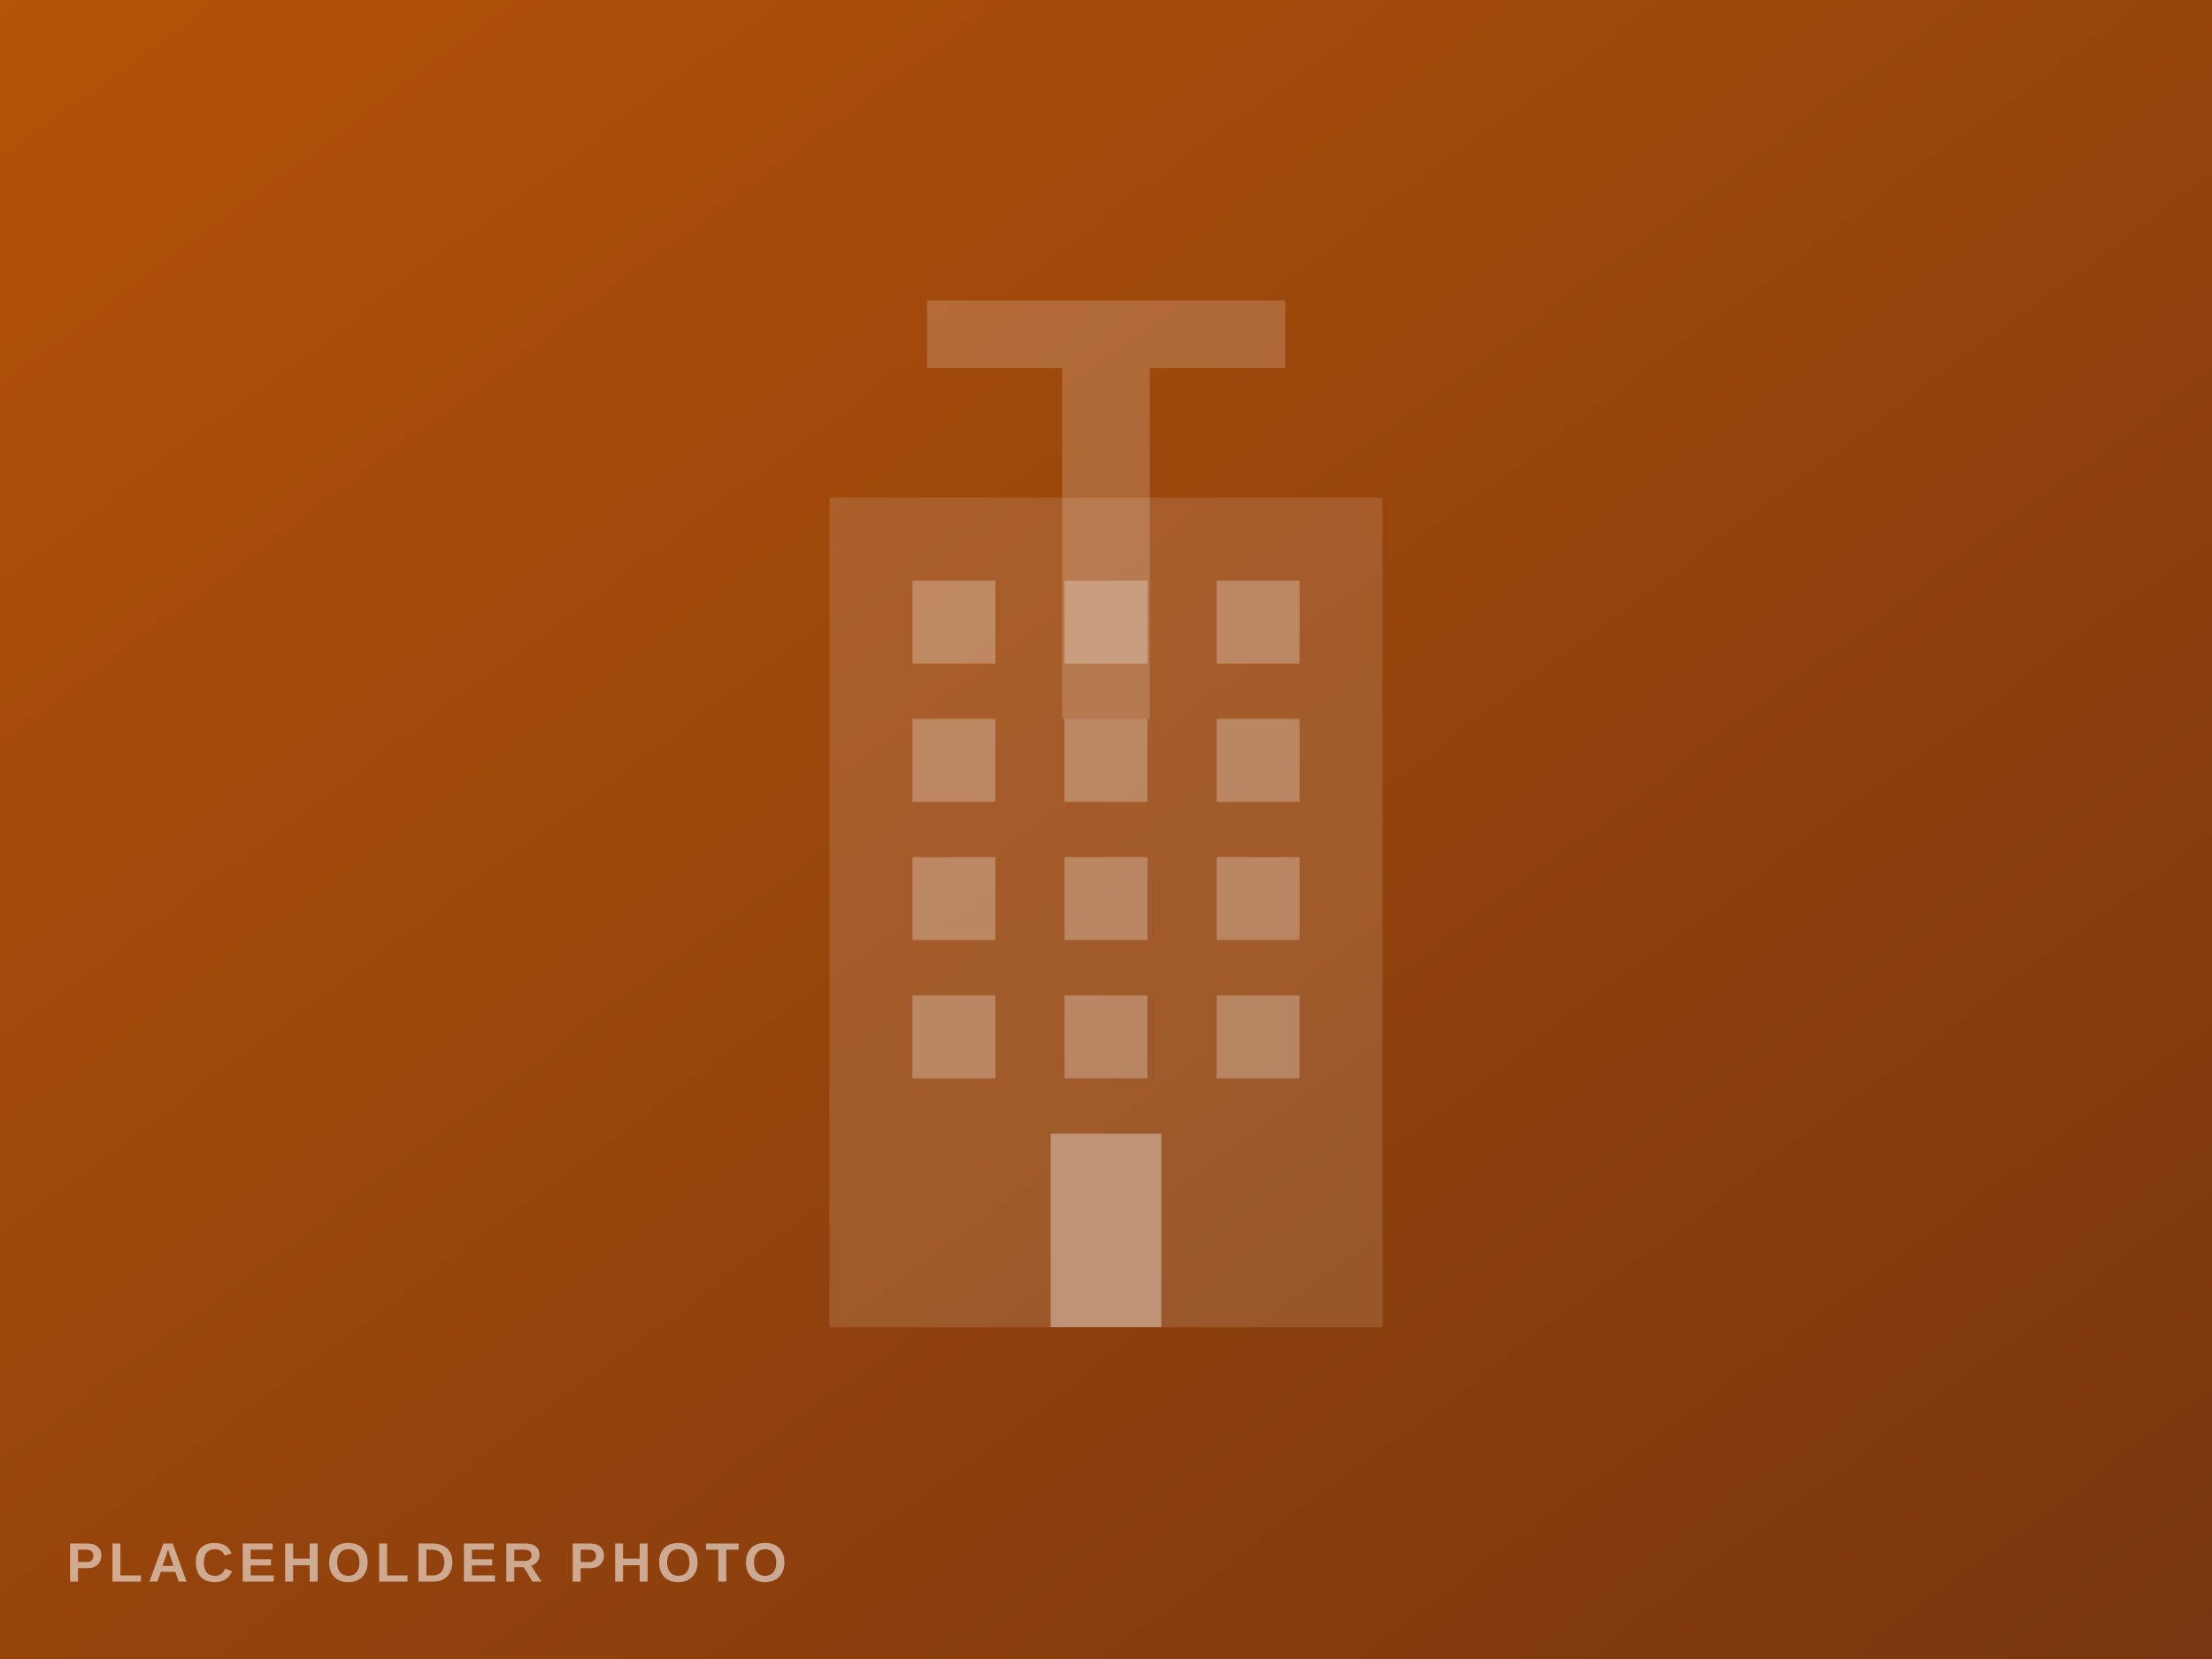
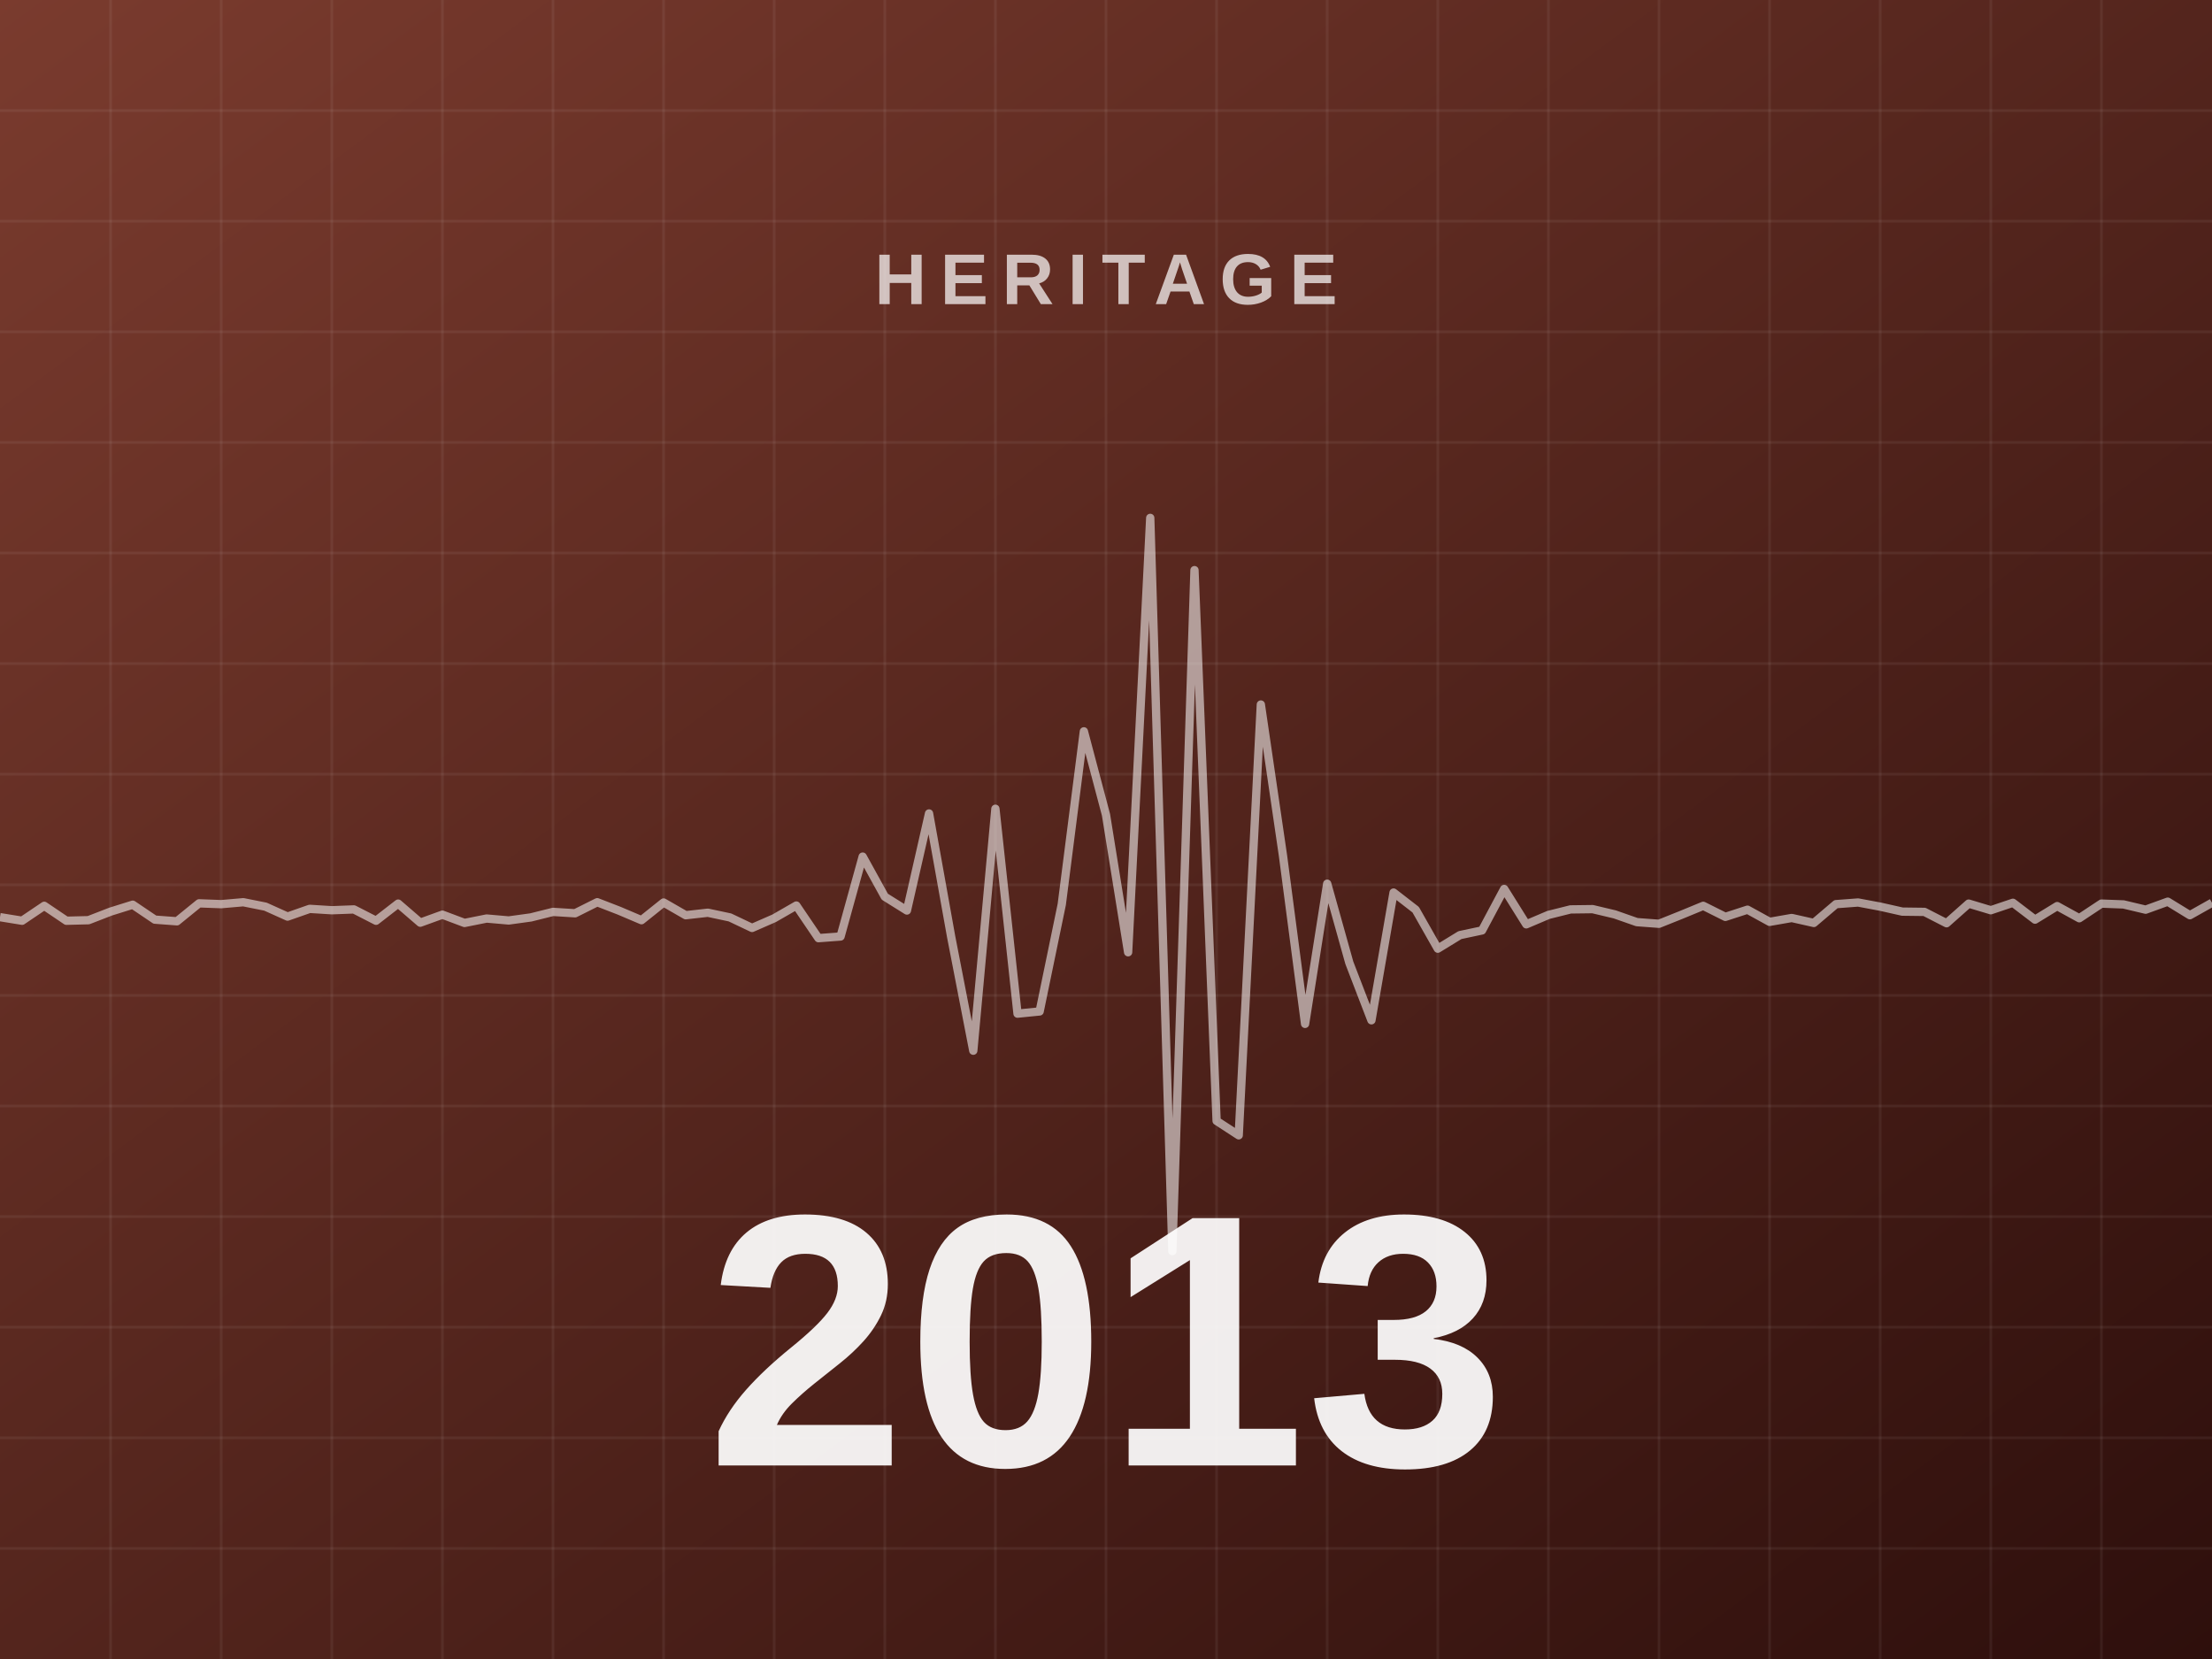
- <svg xmlns="http://www.w3.org/2000/svg" viewBox="0 0 800 600" role="img" aria-label="Placeholder image for Transitional (Cardboard) Cathedral">
+ <svg xmlns="http://www.w3.org/2000/svg" viewBox="0 0 800 600" role="img" aria-label="Illustration for Transitional (Cardboard) Cathedral">
  <defs>
    <linearGradient id="g-transitional-cathedral" x1="0" y1="0" x2="1" y2="1">
-       <stop offset="0" stop-color="#b45309" />
-       <stop offset="1" stop-color="#78350f" />
+       <stop offset="0" stop-color="#7a3b2e" />
+       <stop offset="1" stop-color="#2e0f0c" />
    </linearGradient>
  </defs>
  <rect width="800" height="600" fill="url(#g-transitional-cathedral)" />
-   <g opacity="0.9">
-     <rect x="300" y="180" width="200" height="300" fill="white" fill-opacity="0.14" />
-     <rect x="330" y="210" width="30" height="30" fill="white" fill-opacity="0.3" />
-     <rect x="385" y="210" width="30" height="30" fill="white" fill-opacity="0.3" />
-     <rect x="440" y="210" width="30" height="30" fill="white" fill-opacity="0.3" />
-     <rect x="330" y="260" width="30" height="30" fill="white" fill-opacity="0.3" />
-     <rect x="385" y="260" width="30" height="30" fill="white" fill-opacity="0.3" />
-     <rect x="440" y="260" width="30" height="30" fill="white" fill-opacity="0.3" />
-     <rect x="330" y="310" width="30" height="30" fill="white" fill-opacity="0.3" />
-     <rect x="385" y="310" width="30" height="30" fill="white" fill-opacity="0.3" />
-     <rect x="440" y="310" width="30" height="30" fill="white" fill-opacity="0.3" />
-     <rect x="330" y="360" width="30" height="30" fill="white" fill-opacity="0.3" />
-     <rect x="385" y="360" width="30" height="30" fill="white" fill-opacity="0.3" />
-     <rect x="440" y="360" width="30" height="30" fill="white" fill-opacity="0.3" />
-     <rect x="380" y="410" width="40" height="70" fill="white" fill-opacity="0.4" />
+   <g stroke="white" stroke-opacity="0.06" stroke-width="1">
+     <line x1="40" y1="0" x2="40" y2="600" />
+     <line x1="80" y1="0" x2="80" y2="600" />
+     <line x1="120" y1="0" x2="120" y2="600" />
+     <line x1="160" y1="0" x2="160" y2="600" />
+     <line x1="200" y1="0" x2="200" y2="600" />
+     <line x1="240" y1="0" x2="240" y2="600" />
+     <line x1="280" y1="0" x2="280" y2="600" />
+     <line x1="320" y1="0" x2="320" y2="600" />
+     <line x1="360" y1="0" x2="360" y2="600" />
+     <line x1="400" y1="0" x2="400" y2="600" />
+     <line x1="440" y1="0" x2="440" y2="600" />
+     <line x1="480" y1="0" x2="480" y2="600" />
+     <line x1="520" y1="0" x2="520" y2="600" />
+     <line x1="560" y1="0" x2="560" y2="600" />
+     <line x1="600" y1="0" x2="600" y2="600" />
+     <line x1="640" y1="0" x2="640" y2="600" />
+     <line x1="680" y1="0" x2="680" y2="600" />
+     <line x1="720" y1="0" x2="720" y2="600" />
+     <line x1="760" y1="0" x2="760" y2="600" />
+     <line x1="0" y1="40" x2="800" y2="40" />
+     <line x1="0" y1="80" x2="800" y2="80" />
+     <line x1="0" y1="120" x2="800" y2="120" />
+     <line x1="0" y1="160" x2="800" y2="160" />
+     <line x1="0" y1="200" x2="800" y2="200" />
+     <line x1="0" y1="240" x2="800" y2="240" />
+     <line x1="0" y1="280" x2="800" y2="280" />
+     <line x1="0" y1="320" x2="800" y2="320" />
+     <line x1="0" y1="360" x2="800" y2="360" />
+     <line x1="0" y1="400" x2="800" y2="400" />
+     <line x1="0" y1="440" x2="800" y2="440" />
+     <line x1="0" y1="480" x2="800" y2="480" />
+     <line x1="0" y1="520" x2="800" y2="520" />
+     <line x1="0" y1="560" x2="800" y2="560" />
  </g>
-   <text x="400" y="260" text-anchor="middle" font-family="DM Sans, Arial, sans-serif" font-size="220" font-weight="900" fill="white" fill-opacity="0.18">T</text>
-   <text x="24" y="572" font-family="Arial, sans-serif" font-size="20" font-weight="700" letter-spacing="2" fill="white" fill-opacity="0.55">PLACEHOLDER PHOTO</text>
+   <polyline points="0,331.7 8,333.0 16,327.6 24,333.0 32,332.8 40,329.7 48,327.2 56,332.6 64,333.2 72,326.7 80,327.0 88,326.3 96,327.9 104,331.5 112,328.7 120,329.2 128,328.9 136,333.0 144,326.8 152,333.7 160,330.8 168,333.8 176,332.2 184,332.9 192,331.8 200,329.8 208,330.3 216,326.3 224,329.4 232,332.8 240,326.4 248,331.0 256,330.1 264,331.8 272,335.6 280,332.1 288,327.5 296,339.3 304,338.7 312,309.8 320,324.3 328,329.3 336,294.2 344,338.8 352,380.0 360,292.5 368,366.6 376,365.8 384,327.1 392,264.5 400,294.7 408,344.4 416,187.3 424,452.5 432,206.2 440,405.4 448,410.6 456,254.8 464,309.4 472,370.3 480,319.6 488,348.2 496,369.0 504,322.8 512,329.0 520,343.1 528,338.2 536,336.5 544,321.5 552,334.3 560,330.9 568,328.9 576,328.8 584,330.7 592,333.5 600,334.1 608,330.9 616,327.6 624,331.6 632,329.0 640,333.4 648,332.0 656,333.8 664,327.0 672,326.4 680,327.9 688,329.7 696,329.8 704,333.9 712,326.8 720,329.2 728,326.5 736,332.6 744,327.7 752,332.1 760,326.8 768,327.1 776,329.0 784,326.1 792,331.0 800,326.5" fill="none" stroke="white" stroke-opacity="0.55" stroke-width="3" stroke-linejoin="round" />
+   <text x="400" y="110" text-anchor="middle" font-family="Montserrat, Arial, Helvetica, sans-serif" font-size="26" font-weight="700" letter-spacing="5" fill="white" fill-opacity="0.7">HERITAGE</text>
+   <text x="400" y="530" text-anchor="middle" font-family="Montserrat, Arial, Helvetica, sans-serif" font-size="130" font-weight="800" fill="white" fill-opacity="0.92">2013</text>
</svg>
